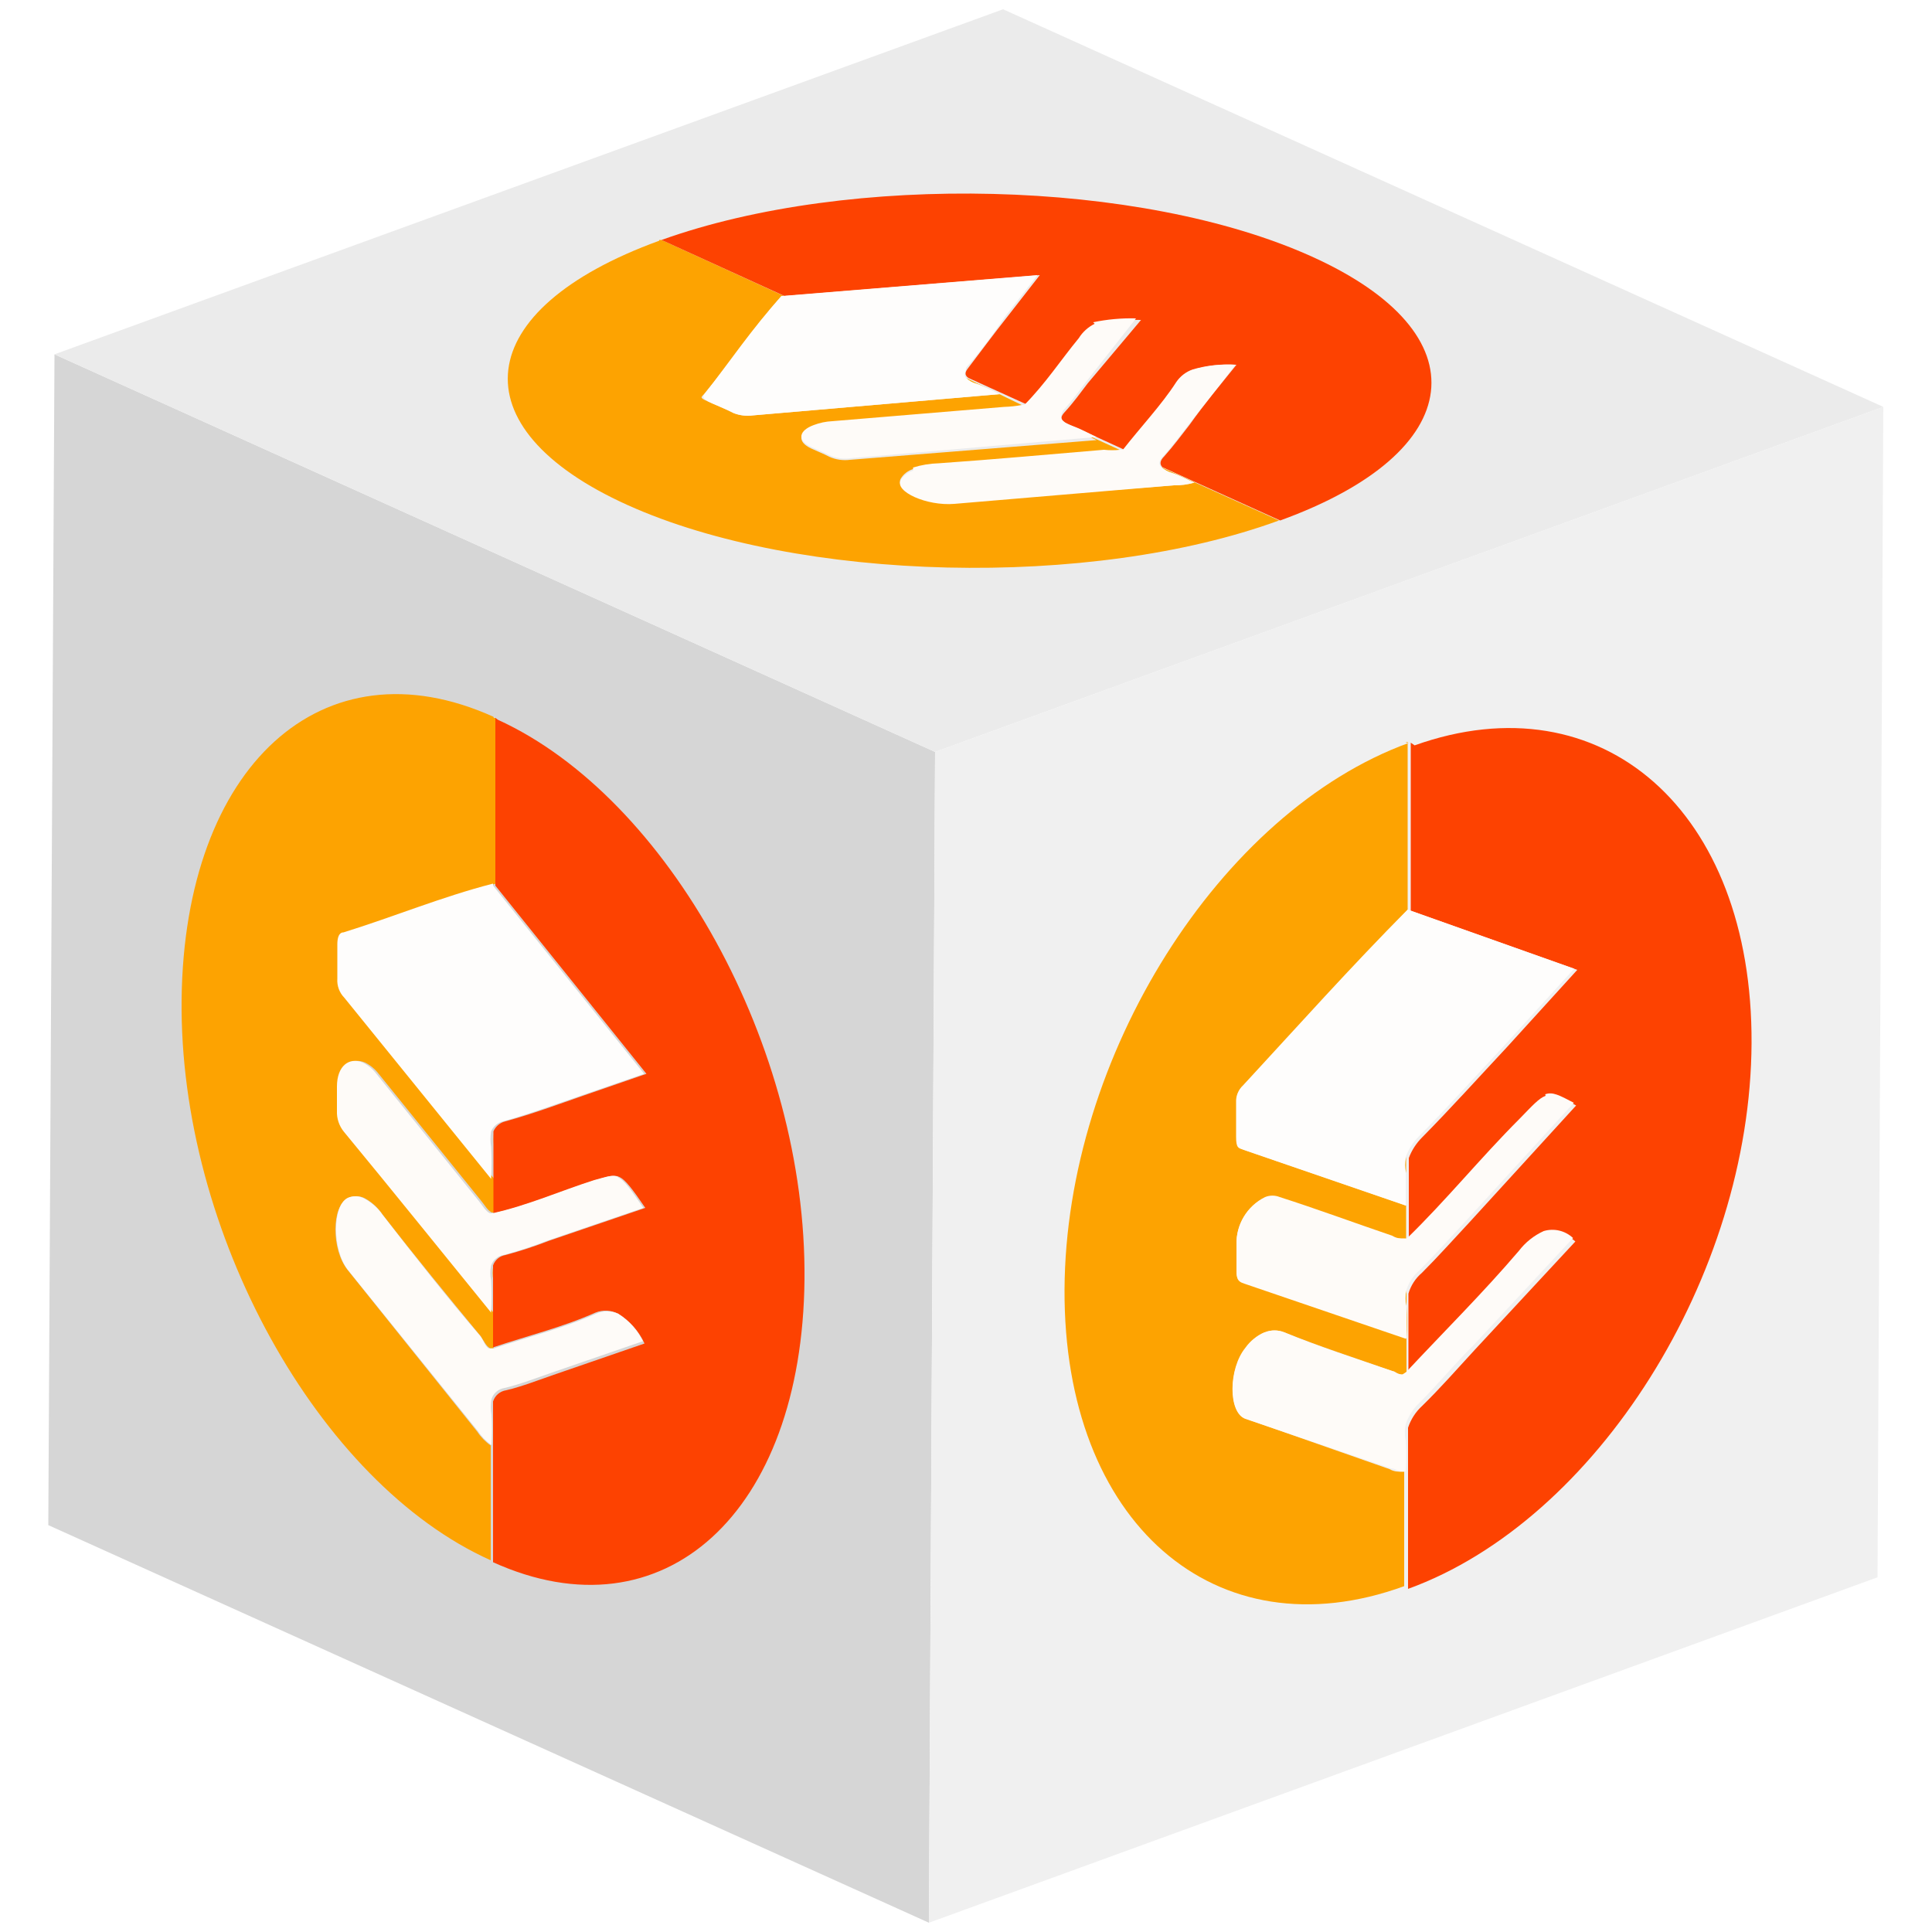
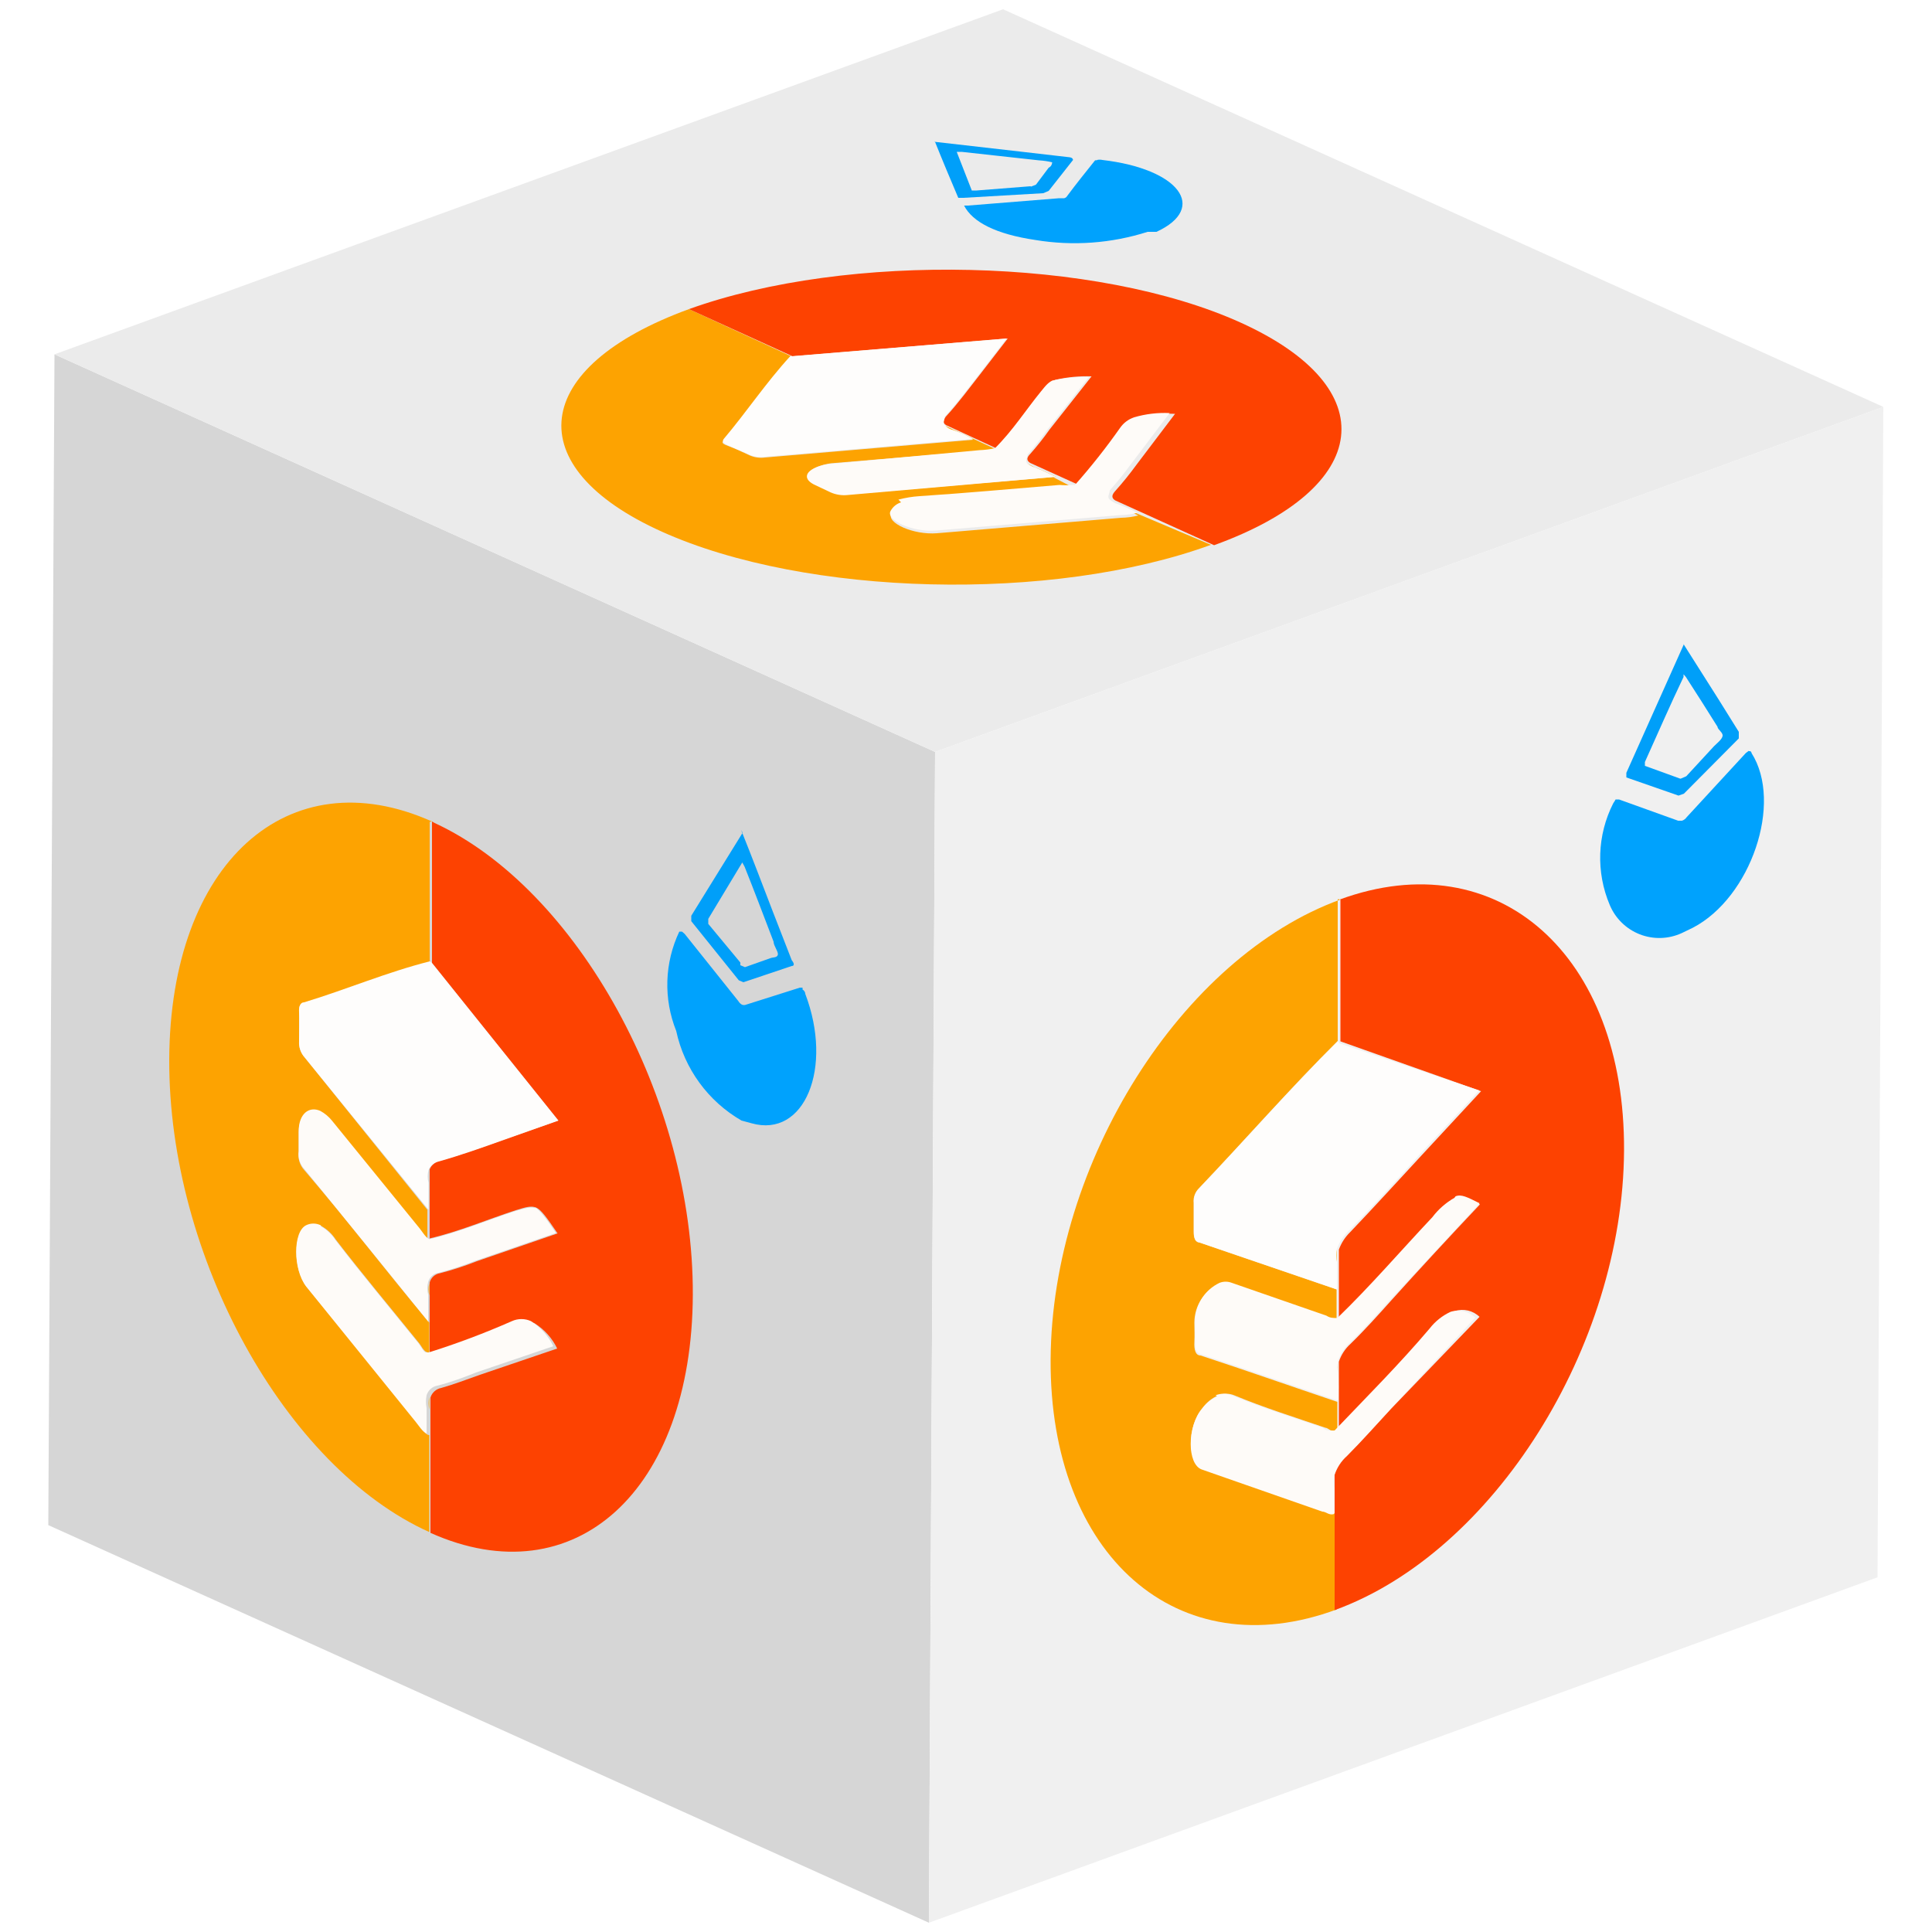
<svg xmlns="http://www.w3.org/2000/svg" id="Capa_1" data-name="Capa 1" width="50" height="50" viewBox="0 0 50 50">
  <defs>
    <clipPath id="clip-path">
      <polygon points="24.04 49.76 1.25 39.47 1.41 9.17 24.2 19.46 24.04 49.76" fill="none" />
    </clipPath>
    <clipPath id="clip-path-2">
      <polygon points="24.2 19.46 1.41 9.17 25.96 0.24 48.74 10.53 24.2 19.46" fill="none" />
    </clipPath>
    <clipPath id="clip-path-3">
      <polygon points="48.74 10.53 48.59 40.82 24.04 49.76 24.2 19.46 48.74 10.53" fill="none" />
    </clipPath>
  </defs>
  <g id="Figment_lido">
    <g style="isolation: isolate">
      <g>
        <polygon points="24.04 49.76 1.25 39.47 1.41 9.17 24.2 19.46 24.04 49.76" fill="#d6d6d6" />
        <g style="isolation: isolate">
          <g clip-path="url(#clip-path)">
            <g>
-               <path d="M12.77,18.55c-4.43-2-8,1.28-8.07,7.31s3.55,12.53,8,14.52l0-4.16a1.18,1.18,0,0,0,0,.4,6.94,6.94,0,0,1,0,.79,1.34,1.34,0,0,1-.35-.36L9,32.87c-.43-.53-.42-1.66,0-1.86a.49.49,0,0,1,.44,0,1.32,1.32,0,0,1,.46.42c.83,1.07,1.68,2.11,2.54,3.15.07.1.14.26.24.31h.09V32.75a.94.94,0,0,0,0,.39,7.66,7.66,0,0,1,0,.83c-1.27-1.56-2.53-3.13-3.81-4.68a.8.8,0,0,1-.18-.54c0-.21,0-.42,0-.63,0-.54.32-.77.67-.62a1,1,0,0,1,.35.29l2.64,3.27c.1.12.18.27.29.32l.06,0h0V29.28a1.18,1.18,0,0,0,0,.4,7.66,7.66,0,0,1,0,.83l-3.8-4.69a.64.64,0,0,1-.18-.49c0-.29,0-.59,0-.89s0-.27.16-.31c1.29-.4,2.54-.92,3.86-1.26l0,.05,0-4.34-.05,0" fill="#fda301" />
-               <path d="M12.82,18.58l0,4.34,3.91,4.87-1.65.57c-.66.23-1.31.47-2,.66a.45.45,0,0,0-.31.26V31.4c.91-.2,1.76-.58,2.64-.86.31-.09.47-.15.62-.08s.33.3.67.8l-2.49.85a10.66,10.66,0,0,1-1.13.37.41.41,0,0,0-.32.27v2.12c.89-.3,1.8-.52,2.65-.9A.7.7,0,0,1,16,34a1.76,1.76,0,0,1,.68.77l-2.35.81c-.41.14-.81.3-1.23.4a.42.42,0,0,0-.34.29l0,4.16c4.42,2,8-1.28,8.06-7.31s-3.53-12.48-7.93-14.49" fill="#fd4201" />
-               <path d="M12.75,22.87c-1.32.34-2.57.86-3.86,1.26-.12,0-.16.14-.16.31s0,.6,0,.89a.64.64,0,0,0,.18.49l3.8,4.69a7.66,7.66,0,0,0,0-.83,1.18,1.18,0,0,1,0-.4.45.45,0,0,1,.31-.26c.68-.19,1.33-.43,2-.66l1.65-.57-3.91-4.87,0-.05" fill="#fefdfc" />
-               <path d="M9.39,31A.49.49,0,0,0,9,31c-.4.2-.41,1.33,0,1.86l3.37,4.18a1.34,1.34,0,0,0,.35.36,6.94,6.94,0,0,0,0-.79,1.18,1.18,0,0,1,0-.4.42.42,0,0,1,.34-.29c.42-.1.82-.26,1.23-.4l2.35-.81A1.76,1.76,0,0,0,16,34a.7.7,0,0,0-.58,0c-.85.38-1.76.6-2.65.9h-.09c-.1,0-.17-.21-.24-.31-.86-1-1.71-2.08-2.54-3.15A1.32,1.32,0,0,0,9.39,31" fill="#fefbf8" />
-               <path d="M16,30.46c-.15-.07-.31,0-.62.08-.88.28-1.73.66-2.64.86h0l-.06,0c-.11-.05-.19-.2-.29-.32L9.74,27.79a1,1,0,0,0-.35-.29c-.35-.15-.67.08-.67.62,0,.21,0,.42,0,.63a.8.8,0,0,0,.18.54c1.28,1.55,2.54,3.12,3.81,4.68a7.66,7.66,0,0,0,0-.83.94.94,0,0,1,0-.39.41.41,0,0,1,.32-.27,10.66,10.66,0,0,0,1.13-.37l2.49-.85c-.34-.5-.5-.72-.67-.8" fill="#fefbf8" />
+               <path d="M11.18,21.26l0,0c-3.73-1.67-6.78,1.08-6.8,6.16s3,10.55,6.73,12.23l0-3.5a.85.85,0,0,0,0,.33c0,.22,0,.44,0,.66h0c-.11,0-.19-.19-.28-.3L7.94,33.31c-.36-.45-.36-1.41,0-1.58a.43.43,0,0,1,.38,0,1.07,1.07,0,0,1,.37.35c.7.91,1.43,1.78,2.14,2.66.07.08.13.22.21.25s.05,0,.07,0h0V33.21a.64.64,0,0,0,0,.32c0,.24,0,.47,0,.7C10,32.91,9,31.59,7.88,30.29a.57.57,0,0,1-.15-.47v-.51c0-.46.27-.66.56-.53a1,1,0,0,1,.3.25l2.22,2.75c.08.1.15.23.25.28h0V30.28a.69.69,0,0,0,0,.33c0,.24,0,.47,0,.7L7.88,27.36A.57.57,0,0,1,7.74,27c0-.24,0-.5,0-.75s0-.23.13-.26c1.09-.33,2.14-.78,3.25-1.06l0,0,0-3.66" fill="#fda301" />
+               <path d="M11.18,21.26l0,3.66L14.45,29l-1.38.48c-.56.2-1.12.4-1.69.56a.38.38,0,0,0-.26.22v1.79c.77-.18,1.49-.49,2.23-.73.26-.08.39-.12.52-.07s.28.26.56.67l-2.09.72a8.1,8.1,0,0,1-.95.31.33.33,0,0,0-.27.24V35a20.85,20.85,0,0,0,2.23-.75.6.6,0,0,1,.49,0,1.58,1.58,0,0,1,.58.65l-2,.68c-.34.12-.68.25-1,.34a.36.36,0,0,0-.28.25l0,3.5c3.73,1.67,6.77-1.08,6.79-6.16s-3-10.51-6.68-12.21" fill="#fd4201" />
+               <path d="M11.12,24.88c-1.11.28-2.16.73-3.25,1.06-.1,0-.14.11-.13.26s0,.51,0,.75a.57.57,0,0,0,.14.41l3.21,3.95c0-.23,0-.46,0-.7a.69.69,0,0,1,0-.33.38.38,0,0,1,.26-.22c.57-.16,1.13-.36,1.69-.56L14.45,29l-3.29-4.1,0,0" fill="#fefdfc" />
+               <path d="M8.3,31.71a.43.43,0,0,0-.38,0c-.34.17-.34,1.13,0,1.58l2.84,3.51c.09.11.17.25.28.3h0c0-.22,0-.44,0-.66a.85.85,0,0,1,0-.33.36.36,0,0,1,.28-.25c.36-.09.7-.22,1-.34l2-.68a1.58,1.58,0,0,0-.58-.65.6.6,0,0,0-.49,0A20.85,20.85,0,0,1,11.1,35h0s0,0-.07,0-.14-.17-.21-.25c-.71-.88-1.44-1.75-2.14-2.66a1.07,1.07,0,0,0-.37-.35" fill="#fefbf8" />
+               <path d="M13.86,31.27c-.13-.05-.26,0-.52.07-.74.24-1.46.55-2.23.73h0c-.1-.05-.17-.18-.25-.28L8.59,29a1,1,0,0,0-.3-.25c-.29-.13-.56.07-.56.53v.51a.57.57,0,0,0,.15.47c1.07,1.3,2.13,2.62,3.2,3.94,0-.23,0-.46,0-.7a.64.64,0,0,1,0-.32.33.33,0,0,1,.27-.24,8.1,8.1,0,0,0,.95-.31l2.09-.72c-.28-.41-.42-.6-.56-.67" fill="#fefbf8" />
+               <path d="M20.77,25.56H20.7L19.31,26a.14.14,0,0,1-.11,0,.25.25,0,0,1-.09-.09l-1.39-1.74-.07-.06s0,0-.07,0a3.21,3.21,0,0,0-.08,2.57A3.54,3.54,0,0,0,19.19,29l.26.07c1.37.39,2.12-1.43,1.39-3.35,0-.06-.05-.1-.07-.11" fill="#00a2fd" />
+               <path d="M19.16,24.91l-.83-1,0-.13.88-1.46,0,0,.06.11c.26.65.5,1.29.75,1.94,0,.11.13.26.11.34s-.13.06-.2.09l-.65.23-.12-.05m.06-3.43L17.89,23.7l0,.14,1.23,1.53.12.05L20.49,25c.06,0,.08-.05,0-.15L20,23.59c-.27-.7-.53-1.39-.82-2.11" fill="#009ff9" />
            </g>
          </g>
        </g>
      </g>
      <g>
        <polygon points="24.2 19.46 1.41 9.17 25.96 0.24 48.74 10.53 24.2 19.46" fill="#ebebeb" />
        <g style="isolation: isolate">
          <g clip-path="url(#clip-path-2)">
            <g>
-               <path d="M17.06,6.23c-4.89,1.78-5.25,4.84-.82,6.84s12,2.18,16.86.4l-3.05-1.38a.77.77,0,0,0,.28.15c.22.07.38.17.58.25a1.83,1.83,0,0,1-.53.07L24.7,13c-.72.06-1.55-.32-1.39-.61a.56.56,0,0,1,.32-.25,2.42,2.42,0,0,1,.66-.11c1.43-.1,2.85-.23,4.28-.35a1.93,1.93,0,0,0,.42,0l.07,0h0l-1.55-.71a.61.61,0,0,0,.26.14c.23.08.41.19.61.28L22,11.9a1,1,0,0,1-.54-.08c-.15-.08-.31-.14-.46-.21-.39-.18-.32-.43.06-.57a1.56,1.56,0,0,1,.48-.1L26,10.57a2.94,2.94,0,0,0,.46-.05l.06,0h0L25,9.78a.58.58,0,0,0,.26.15c.23.08.4.18.61.27l-6.39.55a1,1,0,0,1-.5-.06c-.21-.11-.43-.2-.66-.3s-.17-.11-.1-.19c.7-.84,1.27-1.7,2-2.54h.07L17.12,6.21l-.06,0" fill="#fda301" />
-               <path d="M17.12,6.21,20.3,7.66l6.61-.54-.85,1.09c-.35.44-.67.88-1,1.31-.08.1-.11.18,0,.26l1.54.7c.56-.57.94-1.16,1.41-1.73a1,1,0,0,1,.41-.37,4.79,4.79,0,0,1,1.11-.1L28.15,9.92c-.19.25-.37.5-.6.75-.09.1-.12.18,0,.26l1.55.71c.46-.59,1-1.16,1.38-1.75a.85.85,0,0,1,.43-.33A3.23,3.23,0,0,1,32,9.44c-.42.52-.82,1-1.22,1.56-.21.27-.41.54-.65.81-.1.1-.13.19-.05.28l3.05,1.38c4.88-1.77,5.25-4.83.82-6.83S22,4.46,17.12,6.21" fill="#fd4201" />
-               <path d="M20.23,7.66c-.77.84-1.34,1.7-2,2.54-.07.08,0,.13.1.19s.45.19.66.3a1,1,0,0,0,.5.06l6.39-.55c-.21-.09-.38-.19-.61-.27A.58.58,0,0,1,25,9.78c-.07-.08,0-.16,0-.26.38-.43.7-.87,1-1.31l.85-1.09-6.61.54h-.07" fill="#fefdfc" />
-               <path d="M23.63,12.18a.56.56,0,0,0-.32.25c-.16.29.67.67,1.39.61l5.68-.48a1.83,1.83,0,0,0,.53-.07c-.2-.08-.36-.18-.58-.25a.77.77,0,0,1-.28-.15c-.08-.09-.05-.18.05-.28.24-.27.44-.54.65-.81.4-.52.8-1,1.22-1.56a3.23,3.23,0,0,0-1.1.12.85.85,0,0,0-.43.33c-.38.59-.92,1.16-1.38,1.75h0l-.07,0a1.93,1.93,0,0,1-.42,0c-1.43.12-2.85.25-4.28.35a2.42,2.42,0,0,0-.66.11" fill="#fefbf8" />
-               <path d="M28.33,8.38a1,1,0,0,0-.41.37c-.47.57-.85,1.16-1.41,1.73h0l-.06,0a2.94,2.94,0,0,1-.46.05l-4.45.37a1.56,1.56,0,0,0-.48.1c-.38.14-.45.39-.06.57.15.07.31.13.46.21a1,1,0,0,0,.54.08l6.38-.55c-.2-.09-.38-.2-.61-.28a.61.61,0,0,1-.26-.14c-.08-.08-.05-.16,0-.26.23-.25.41-.5.6-.75l1.29-1.64a4.79,4.79,0,0,0-1.11.1" fill="#fefbf8" />
+               <path d="M17.83,8h0c-4.11,1.5-4.43,4.08-.7,5.76s10.1,1.84,14.21.34L28.74,13a.61.61,0,0,0,.22.12,5.44,5.44,0,0,1,.5.22h0a1.87,1.87,0,0,1-.44.06l-4.77.4c-.61.05-1.32-.27-1.18-.51a.47.47,0,0,1,.27-.22,2.84,2.84,0,0,1,.55-.09c1.21-.08,2.41-.19,3.62-.29a1.86,1.86,0,0,0,.34,0l.06,0h0L26.59,12a.63.63,0,0,0,.22.11c.2.07.35.16.52.23L22,12.79a.87.87,0,0,1-.46-.07l-.38-.18c-.34-.15-.28-.36.05-.48a1.42,1.42,0,0,1,.41-.08l3.74-.31a2.3,2.3,0,0,0,.4-.05l0,0h0l-1.3-.6a.39.39,0,0,0,.22.13,3.42,3.42,0,0,1,.51.23l-5.39.46a.74.74,0,0,1-.41-.06c-.17-.08-.36-.17-.55-.24s-.15-.1-.1-.16c.6-.71,1.08-1.44,1.72-2.14h.06L17.83,8" fill="#fda301" />
+               <path d="M17.83,8l2.68,1.22,5.57-.46-.71.92c-.29.37-.56.74-.89,1.1-.07.09-.09.16,0,.22l1.3.6c.47-.48.79-1,1.19-1.47.13-.16.2-.25.34-.3a3.64,3.64,0,0,1,.94-.09l-1.09,1.38a7.26,7.26,0,0,1-.5.63c-.08.08-.11.16,0,.23l1.3.59a16.81,16.81,0,0,0,1.17-1.48.72.72,0,0,1,.36-.27,2.81,2.81,0,0,1,.92-.11l-1,1.32a8.61,8.61,0,0,1-.55.68c-.08.09-.11.17,0,.24l2.56,1.16c4.11-1.49,4.42-4.07.69-5.76S21.94,6.52,17.83,8" fill="#fd4201" />
+               <path d="M20.45,9.22c-.64.7-1.12,1.43-1.72,2.14-.05.06,0,.11.1.16s.38.16.55.24a.74.74,0,0,0,.41.06l5.39-.46a3.42,3.42,0,0,0-.51-.23.39.39,0,0,1-.22-.13c-.06-.06,0-.13,0-.22.33-.36.6-.73.89-1.1l.71-.92-5.57.46h-.06" fill="#fefdfc" />
+               <path d="M23.32,13a.47.47,0,0,0-.27.22c-.14.24.57.56,1.18.51l4.77-.4a1.87,1.87,0,0,0,.44-.06h0a5.44,5.44,0,0,0-.5-.22.61.61,0,0,1-.22-.12c-.08-.07,0-.15,0-.24a8.61,8.61,0,0,0,.55-.68l1-1.32a2.81,2.81,0,0,0-.92.11.72.72,0,0,0-.36.27,16.81,16.81,0,0,1-1.17,1.48h0l-.06,0a1.86,1.86,0,0,1-.34,0c-1.21.1-2.41.21-3.62.29a2.84,2.84,0,0,0-.55.09" fill="#fefbf8" />
+               <path d="M27.28,9.83c-.14.05-.21.14-.34.3-.4.49-.72,1-1.19,1.47h0l0,0a2.3,2.3,0,0,1-.4.05L21.57,12a1.42,1.42,0,0,0-.41.08c-.33.12-.39.33-.05.48l.38.18a.87.87,0,0,0,.46.07l5.38-.47c-.17-.07-.32-.16-.52-.23a.63.63,0,0,1-.22-.11c-.07-.07,0-.15,0-.23a7.26,7.26,0,0,0,.5-.63l1.09-1.38a3.64,3.64,0,0,0-.94.09" fill="#fefbf8" />
+               <path d="M28.39,4.15a.1.1,0,0,0-.05,0c-.24.3-.49.61-.72.92a.12.12,0,0,1-.08.06l-.13,0-2.36.19-.1,0s0,0,0,0c.22.43.83.74,1.84.89a6.22,6.22,0,0,0,2.91-.21L29.93,6c1.34-.62.58-1.63-1.4-1.86a.32.32,0,0,0-.14,0" fill="#00a2fd" />
+               <path d="M26.67,4.82l-1.4.11-.12,0-.39-1v0h.13l2,.22a1.92,1.92,0,0,1,.34.05s0,.1-.09.14l-.33.44-.13.05M24.19,3.65c.2.5.41,1,.61,1.47l.13,0L27,5l.14-.06.63-.8s0-.06-.09-.07l-1.3-.15-2.19-.25" fill="#009ff9" />
            </g>
          </g>
        </g>
      </g>
      <g>
        <polygon points="48.74 10.53 48.59 40.82 24.04 49.76 24.2 19.46 48.74 10.53" fill="#f0f0f0" />
        <g style="isolation: isolate">
          <g clip-path="url(#clip-path-3)">
            <g>
-               <path d="M36.45,19.23c-4.88,1.78-8.87,8.11-8.9,14.14s3.9,9.46,8.79,7.68l0-4.17a1,1,0,0,0,0,.43,6.76,6.76,0,0,1,0,.78c-.15,0-.26,0-.38-.07l-3.71-1.3c-.47-.16-.46-1.3,0-1.84a1.2,1.2,0,0,1,.49-.4.67.67,0,0,1,.5,0c.91.37,1.85.67,2.79,1,.09,0,.16.13.28.09l.09-.06h0l0-2.12a.93.93,0,0,0,0,.41,7.72,7.72,0,0,1,0,.83l-4.19-1.43C32,33.16,32,33,32,32.83s0-.42,0-.62A1.33,1.33,0,0,1,32.72,31a.5.5,0,0,1,.38,0c1,.33,1.94.68,2.91,1,.11,0,.19.12.32.07l.06,0,0,0V29.94a1,1,0,0,0,0,.42c0,.26,0,.56,0,.84l-4.19-1.44c-.14-.05-.21-.14-.2-.34s0-.6,0-.89a.56.56,0,0,1,.18-.44c1.42-1.5,2.8-3.08,4.25-4.54l0,0,0-4.35h-.06" fill="#fda301" />
-               <path d="M36.51,19.22l0,4.35,4.31,1.53-1.82,2c-.73.78-1.45,1.58-2.2,2.34a1.49,1.49,0,0,0-.34.53v2.11c1-1,1.94-2.06,2.91-3.09.34-.35.51-.54.68-.6s.36,0,.74.22l-2.74,3c-.42.45-.83.91-1.25,1.33a1.12,1.12,0,0,0-.35.54l0,2.12c1-1.05,2-2.05,2.92-3.14a1.69,1.69,0,0,1,.64-.51.78.78,0,0,1,.76.18l-2.6,2.8c-.46.5-.9,1-1.36,1.45a1.34,1.34,0,0,0-.37.57l0,4.17c4.88-1.77,8.86-8.1,8.89-14.12s-3.87-9.44-8.72-7.71" fill="#fd4201" />
-               <path d="M36.42,23.55c-1.45,1.46-2.83,3-4.25,4.54a.56.56,0,0,0-.18.44c0,.29,0,.59,0,.89s.06.29.2.34l4.19,1.44c0-.28,0-.58,0-.84a1,1,0,0,1,0-.42,1.49,1.49,0,0,1,.34-.53c.75-.76,1.47-1.56,2.2-2.34l1.82-2-4.31-1.53,0,0" fill="#fefdfc" />
-               <path d="M32.72,34.48a1.2,1.2,0,0,0-.49.4c-.44.54-.45,1.68,0,1.84L36,38c.12,0,.23.12.38.07a6.76,6.76,0,0,0,0-.78,1,1,0,0,1,0-.43,1.34,1.34,0,0,1,.37-.57c.46-.46.9-1,1.36-1.45l2.6-2.8a.78.78,0,0,0-.76-.18,1.69,1.69,0,0,0-.64.51c-.93,1.09-1.94,2.09-2.92,3.14h0l-.09.06c-.12,0-.19-.06-.28-.09-.94-.32-1.88-.62-2.79-1a.67.67,0,0,0-.5,0" fill="#fefbf8" />
-               <path d="M40,28.36c-.17.06-.34.25-.68.6-1,1-1.91,2.12-2.91,3.09l0,0-.06,0c-.13,0-.21,0-.32-.07-1-.34-1.94-.69-2.91-1a.5.5,0,0,0-.38,0A1.33,1.33,0,0,0,32,32.21c0,.2,0,.4,0,.62s0,.33.2.39l4.19,1.43a7.72,7.72,0,0,0,0-.83.93.93,0,0,1,0-.41,1.12,1.12,0,0,1,.35-.54c.42-.42.83-.88,1.25-1.33l2.74-3c-.38-.2-.55-.29-.74-.22" fill="#fefbf8" />
+               <path d="M34.69,23.28l0,0c-4.11,1.49-7.47,6.82-7.5,11.9s3.29,8,7.41,6.47l0-3.5a.81.81,0,0,0,0,.35c0,.21,0,.44,0,.66h0c-.13,0-.21,0-.31-.06L31.12,38c-.4-.14-.4-1.1,0-1.56a1,1,0,0,1,.41-.33.54.54,0,0,1,.41,0c.77.32,1.57.57,2.36.84.07,0,.14.11.23.07a.15.15,0,0,0,.08,0h0V35.24a1,1,0,0,0,0,.34,5.45,5.45,0,0,1,0,.7c-1.19-.4-2.35-.81-3.54-1.2-.13,0-.17-.15-.16-.34s0-.34,0-.51a1.11,1.11,0,0,1,.63-1,.44.44,0,0,1,.32,0l2.45.85c.09,0,.17.1.28.06l0,0h0V32.32a.81.81,0,0,0,0,.35c0,.22,0,.47,0,.7l-3.54-1.21c-.11,0-.16-.12-.16-.29s0-.5,0-.74a.47.47,0,0,1,.14-.38c1.2-1.26,2.36-2.59,3.59-3.81h0l0-3.67" fill="#fda301" />
+               <path d="M34.69,23.28l0,3.67,3.64,1.29-1.53,1.65c-.62.67-1.23,1.34-1.86,2a1.19,1.19,0,0,0-.29.45V34.1c.85-.82,1.64-1.74,2.46-2.61a1.88,1.88,0,0,1,.57-.5c.15-.06.3,0,.62.18Q37.11,32.43,36,33.66c-.34.38-.69.77-1.05,1.12a1.08,1.08,0,0,0-.3.46V37c.83-.87,1.68-1.72,2.46-2.64a1.46,1.46,0,0,1,.54-.43.64.64,0,0,1,.64.15L36,36.46c-.38.41-.76.84-1.14,1.22a1.12,1.12,0,0,0-.32.49l0,3.5c4.11-1.49,7.46-6.82,7.49-11.89s-3.27-8-7.36-6.5" fill="#fd4201" />
+               <path d="M34.63,26.94c-1.23,1.22-2.39,2.55-3.59,3.81a.47.47,0,0,0-.14.38c0,.24,0,.49,0,.74s.05.25.16.29l3.54,1.21c0-.23,0-.48,0-.7a.81.81,0,0,1,0-.35,1.19,1.19,0,0,1,.29-.45c.63-.64,1.24-1.31,1.86-2l1.53-1.65L34.66,27h0" fill="#fefdfc" />
+               <path d="M31.51,36.14a1,1,0,0,0-.41.33c-.38.46-.38,1.42,0,1.56l3.12,1.09c.1,0,.18.11.31.06h0c0-.22,0-.45,0-.66a.81.81,0,0,1,0-.35,1.12,1.12,0,0,1,.32-.49c.38-.38.76-.81,1.14-1.22l2.19-2.36a.64.64,0,0,0-.64-.15,1.46,1.46,0,0,0-.54.43c-.78.92-1.63,1.77-2.46,2.64h0a.15.15,0,0,1-.08,0c-.09,0-.16,0-.23-.07-.79-.27-1.59-.52-2.36-.84a.54.54,0,0,0-.41,0" fill="#fefbf8" />
+               <path d="M37.64,31a1.88,1.88,0,0,0-.57.5c-.82.87-1.61,1.79-2.46,2.61h0l0,0c-.11,0-.19,0-.28-.06l-2.45-.85a.44.44,0,0,0-.32,0,1.11,1.11,0,0,0-.63,1c0,.17,0,.34,0,.51s0,.29.16.34c1.19.39,2.35.8,3.54,1.2a5.45,5.45,0,0,0,0-.7,1,1,0,0,1,0-.34,1.08,1.08,0,0,1,.3-.46c.36-.35.71-.74,1.05-1.12q1.15-1.23,2.31-2.49c-.32-.16-.47-.24-.62-.18" fill="#fefbf8" />
+               <path d="M45.26,19.43l-.08.06-1.53,1.66a.24.24,0,0,1-.12.09s-.06,0-.1,0l-1.53-.55s-.06,0-.08,0,0,0-.07.1a3.12,3.12,0,0,0-.09,2.63,1.39,1.39,0,0,0,1.86.73l.29-.14c1.5-.78,2.34-3.23,1.52-4.52,0,0,0-.06-.07-.05" fill="#00a2fd" />
+               <path d="M43.48,20.15l-.91-.33,0-.1c.33-.73.65-1.47,1-2.2l0-.07.06.07c.28.43.55.86.82,1.29,0,.07.15.15.13.24s-.14.18-.22.26l-.72.78-.14.06m.08-3.48L42.09,20l0,.12,1.35.47.14-.05L45,19.11C45,19,45,19,45,18.94l-.53-.85-.9-1.42" fill="#009ff9" />
            </g>
          </g>
        </g>
      </g>
    </g>
  </g>
</svg>
